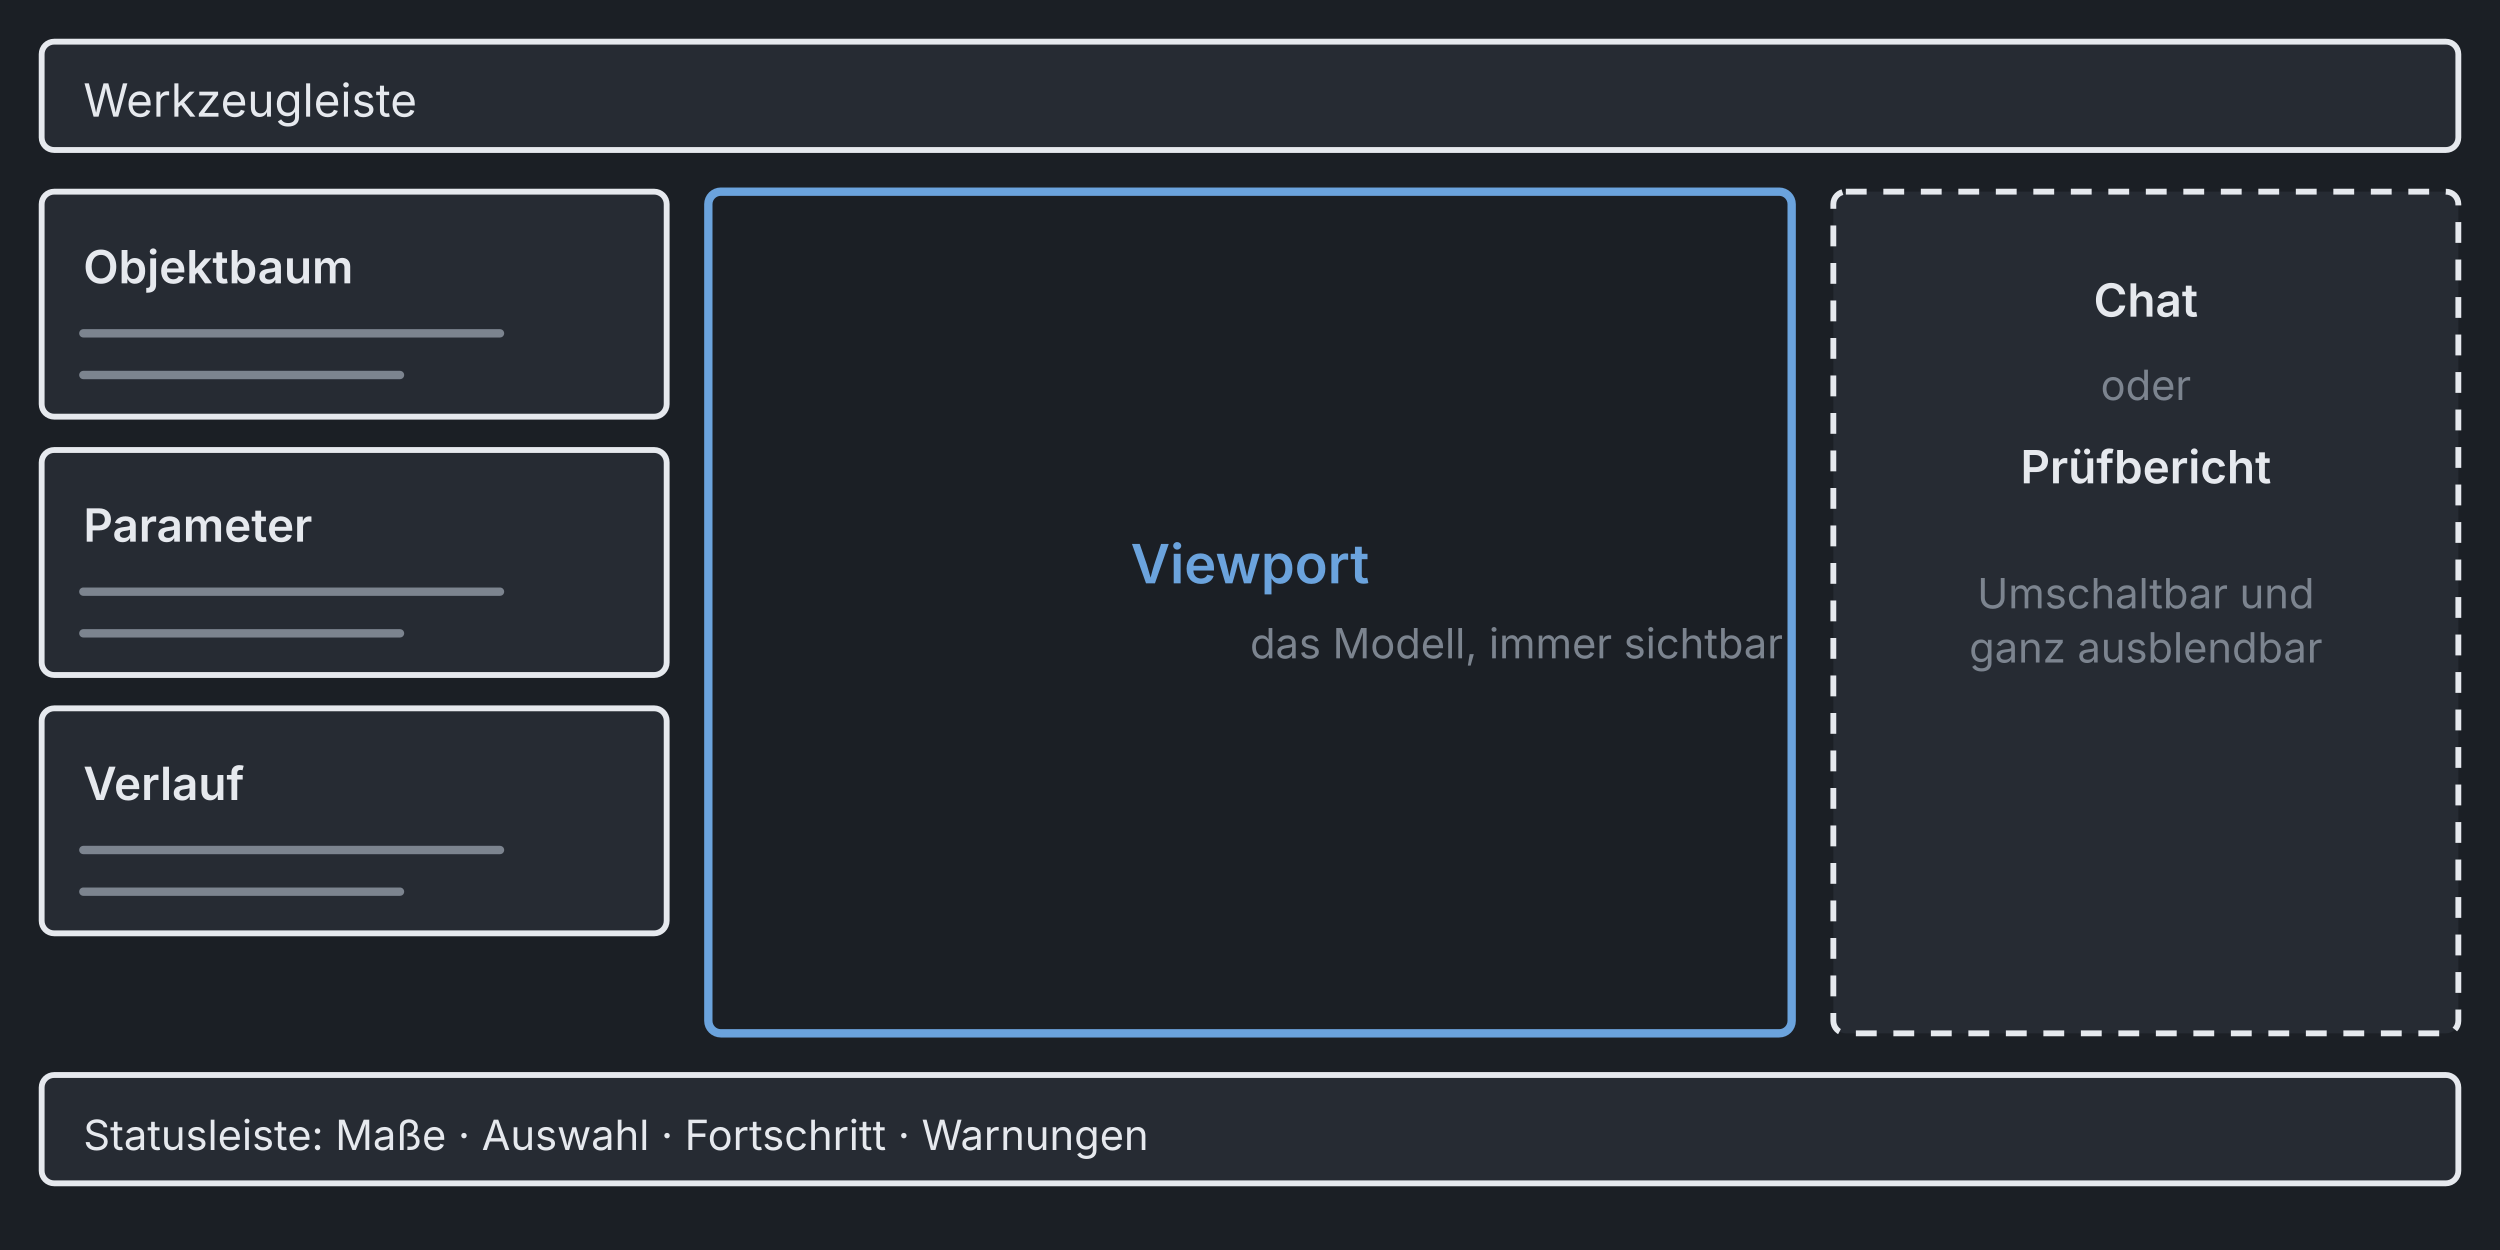
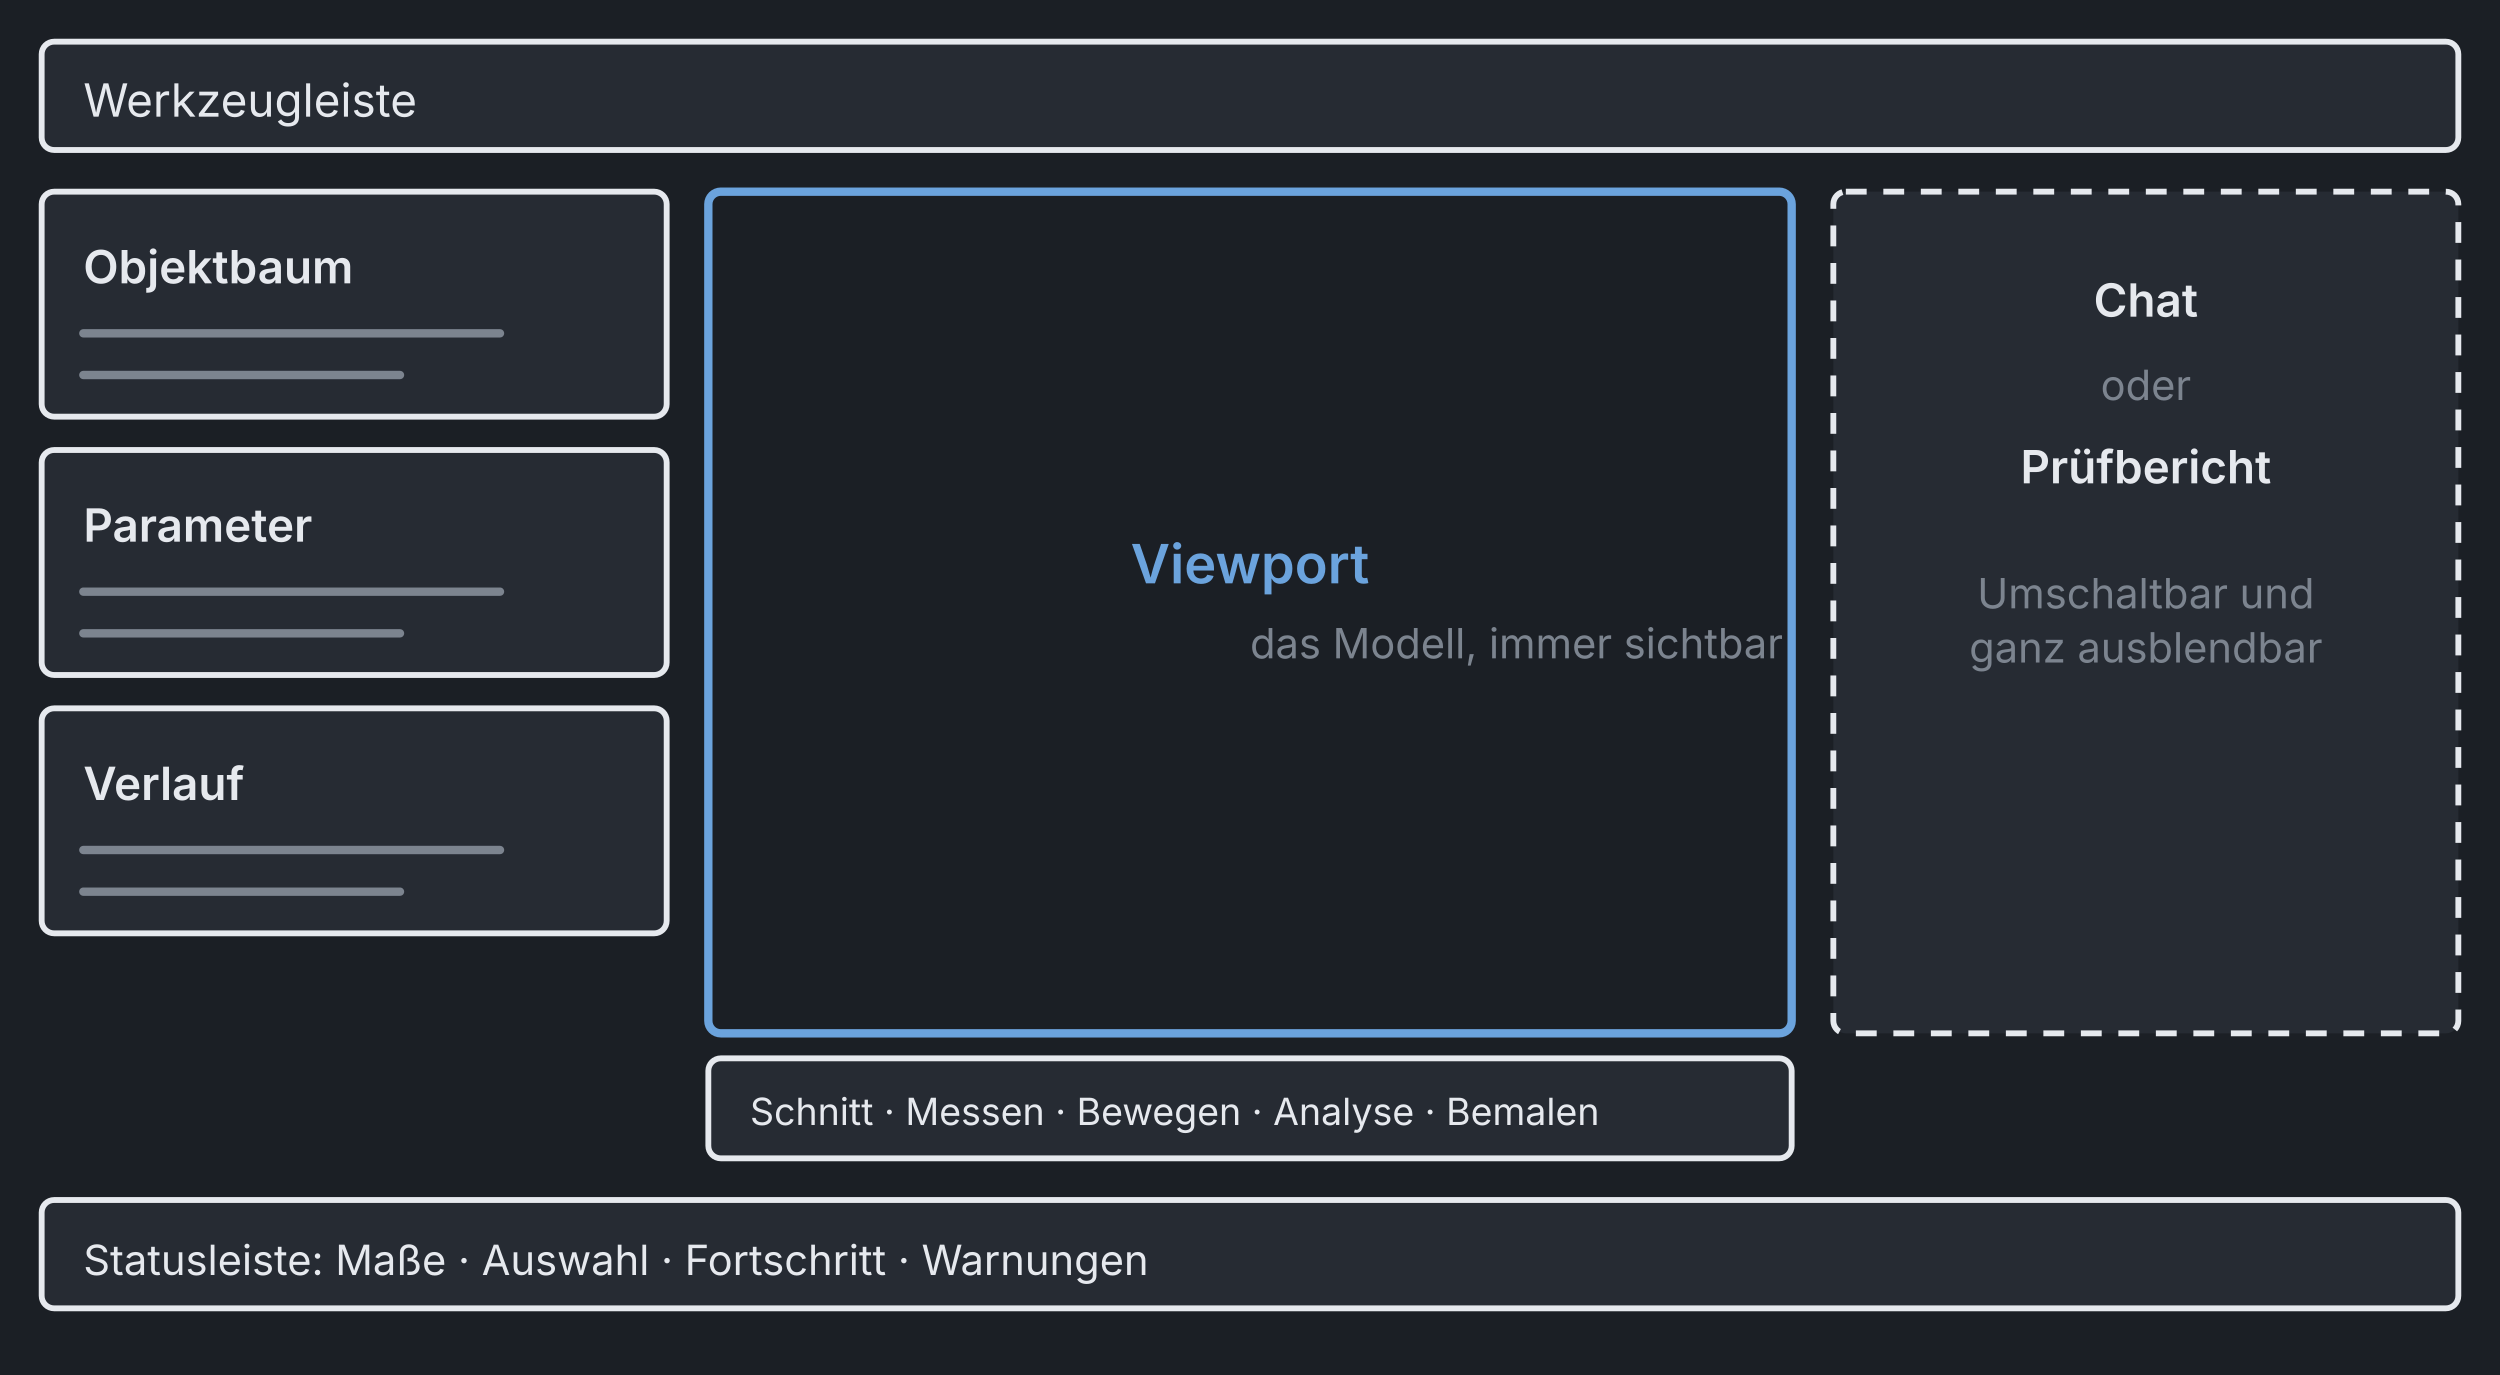
- <svg xmlns="http://www.w3.org/2000/svg" viewBox="0 0 600 300" width="600" height="300">
-   <rect x="0" y="0" width="600" height="300" fill="#1b1f25" />
+ <svg xmlns="http://www.w3.org/2000/svg" viewBox="0 0 600 330" width="600" height="330">
+   <rect x="0" y="0" width="600" height="330" fill="#1b1f25" />
  <rect x="10" y="10" width="580" height="26" rx="3" fill="#262b33" stroke="#e6e9ee" stroke-width="1.4" />
  <text x="20" y="28" fill="#e6e9ee" font-size="11" font-family="system-ui, -apple-system, Segoe UI, sans-serif" text-anchor="start">Werkzeugleiste</text>
  <rect x="10" y="46" width="150" height="54" rx="3" fill="#262b33" stroke="#e6e9ee" stroke-width="1.4" />
  <text x="20" y="68" fill="#e6e9ee" font-size="11" font-family="system-ui, -apple-system, Segoe UI, sans-serif" text-anchor="start" font-weight="600">Objektbaum</text>
  <line x1="20" y1="80" x2="120" y2="80" stroke="#7c848f" stroke-width="2" stroke-linecap="round" />
  <line x1="20" y1="90" x2="96" y2="90" stroke="#7c848f" stroke-width="2" stroke-linecap="round" />
  <rect x="10" y="108" width="150" height="54" rx="3" fill="#262b33" stroke="#e6e9ee" stroke-width="1.4" />
  <text x="20" y="130" fill="#e6e9ee" font-size="11" font-family="system-ui, -apple-system, Segoe UI, sans-serif" text-anchor="start" font-weight="600">Parameter</text>
  <line x1="20" y1="142" x2="120" y2="142" stroke="#7c848f" stroke-width="2" stroke-linecap="round" />
  <line x1="20" y1="152" x2="96" y2="152" stroke="#7c848f" stroke-width="2" stroke-linecap="round" />
  <rect x="10" y="170" width="150" height="54" rx="3" fill="#262b33" stroke="#e6e9ee" stroke-width="1.4" />
  <text x="20" y="192" fill="#e6e9ee" font-size="11" font-family="system-ui, -apple-system, Segoe UI, sans-serif" text-anchor="start" font-weight="600">Verlauf</text>
  <line x1="20" y1="204" x2="120" y2="204" stroke="#7c848f" stroke-width="2" stroke-linecap="round" />
  <line x1="20" y1="214" x2="96" y2="214" stroke="#7c848f" stroke-width="2" stroke-linecap="round" />
  <rect x="170" y="46" width="260" height="202" rx="3" fill="none" stroke="#6ba3dd" stroke-width="2" />
  <text x="300" y="140" fill="#6ba3dd" font-size="13" font-family="system-ui, -apple-system, Segoe UI, sans-serif" text-anchor="middle" font-weight="600">Viewport</text>
  <text x="300" y="158" fill="#7c848f" font-size="10" font-family="system-ui, -apple-system, Segoe UI, sans-serif" text-anchor="start">das Modell, immer sichtbar</text>
  <rect x="440" y="46" width="150" height="202" rx="3" fill="#262b33" stroke="#e6e9ee" stroke-width="1.4" stroke-dasharray="5 4" />
  <text x="515" y="76" fill="#e6e9ee" font-size="11" font-family="system-ui, -apple-system, Segoe UI, sans-serif" text-anchor="middle" font-weight="600">Chat</text>
  <text x="515" y="96" fill="#7c848f" font-size="10" font-family="system-ui, -apple-system, Segoe UI, sans-serif" text-anchor="middle">oder</text>
  <text x="515" y="116" fill="#e6e9ee" font-size="11" font-family="system-ui, -apple-system, Segoe UI, sans-serif" text-anchor="middle" font-weight="600">Prüfbericht</text>
  <text x="515" y="146" fill="#7c848f" font-size="10" font-family="system-ui, -apple-system, Segoe UI, sans-serif" text-anchor="middle">Umschaltbar und</text>
  <text x="515" y="159" fill="#7c848f" font-size="10" font-family="system-ui, -apple-system, Segoe UI, sans-serif" text-anchor="middle">ganz ausblendbar</text>
-   <rect x="10" y="258" width="580" height="26" rx="3" fill="#262b33" stroke="#e6e9ee" stroke-width="1.4" />
-   <text x="20" y="276" fill="#e6e9ee" font-size="10" font-family="system-ui, -apple-system, Segoe UI, sans-serif" text-anchor="start">Statusleiste: Maße · Auswahl · Fortschritt · Warnungen</text>
+   <rect x="170" y="254" width="260" height="24" rx="3" fill="#262b33" stroke="#e6e9ee" stroke-width="1.4" />
+   <text x="180" y="270" fill="#e6e9ee" font-size="9" font-family="system-ui, -apple-system, Segoe UI, sans-serif" text-anchor="start">Schnitt · Messen · Bewegen · Analyse · Bemalen</text>
+   <rect x="10" y="288" width="580" height="26" rx="3" fill="#262b33" stroke="#e6e9ee" stroke-width="1.4" />
+   <text x="20" y="306" fill="#e6e9ee" font-size="10" font-family="system-ui, -apple-system, Segoe UI, sans-serif" text-anchor="start">Statusleiste: Maße · Auswahl · Fortschritt · Warnungen</text>
</svg>
